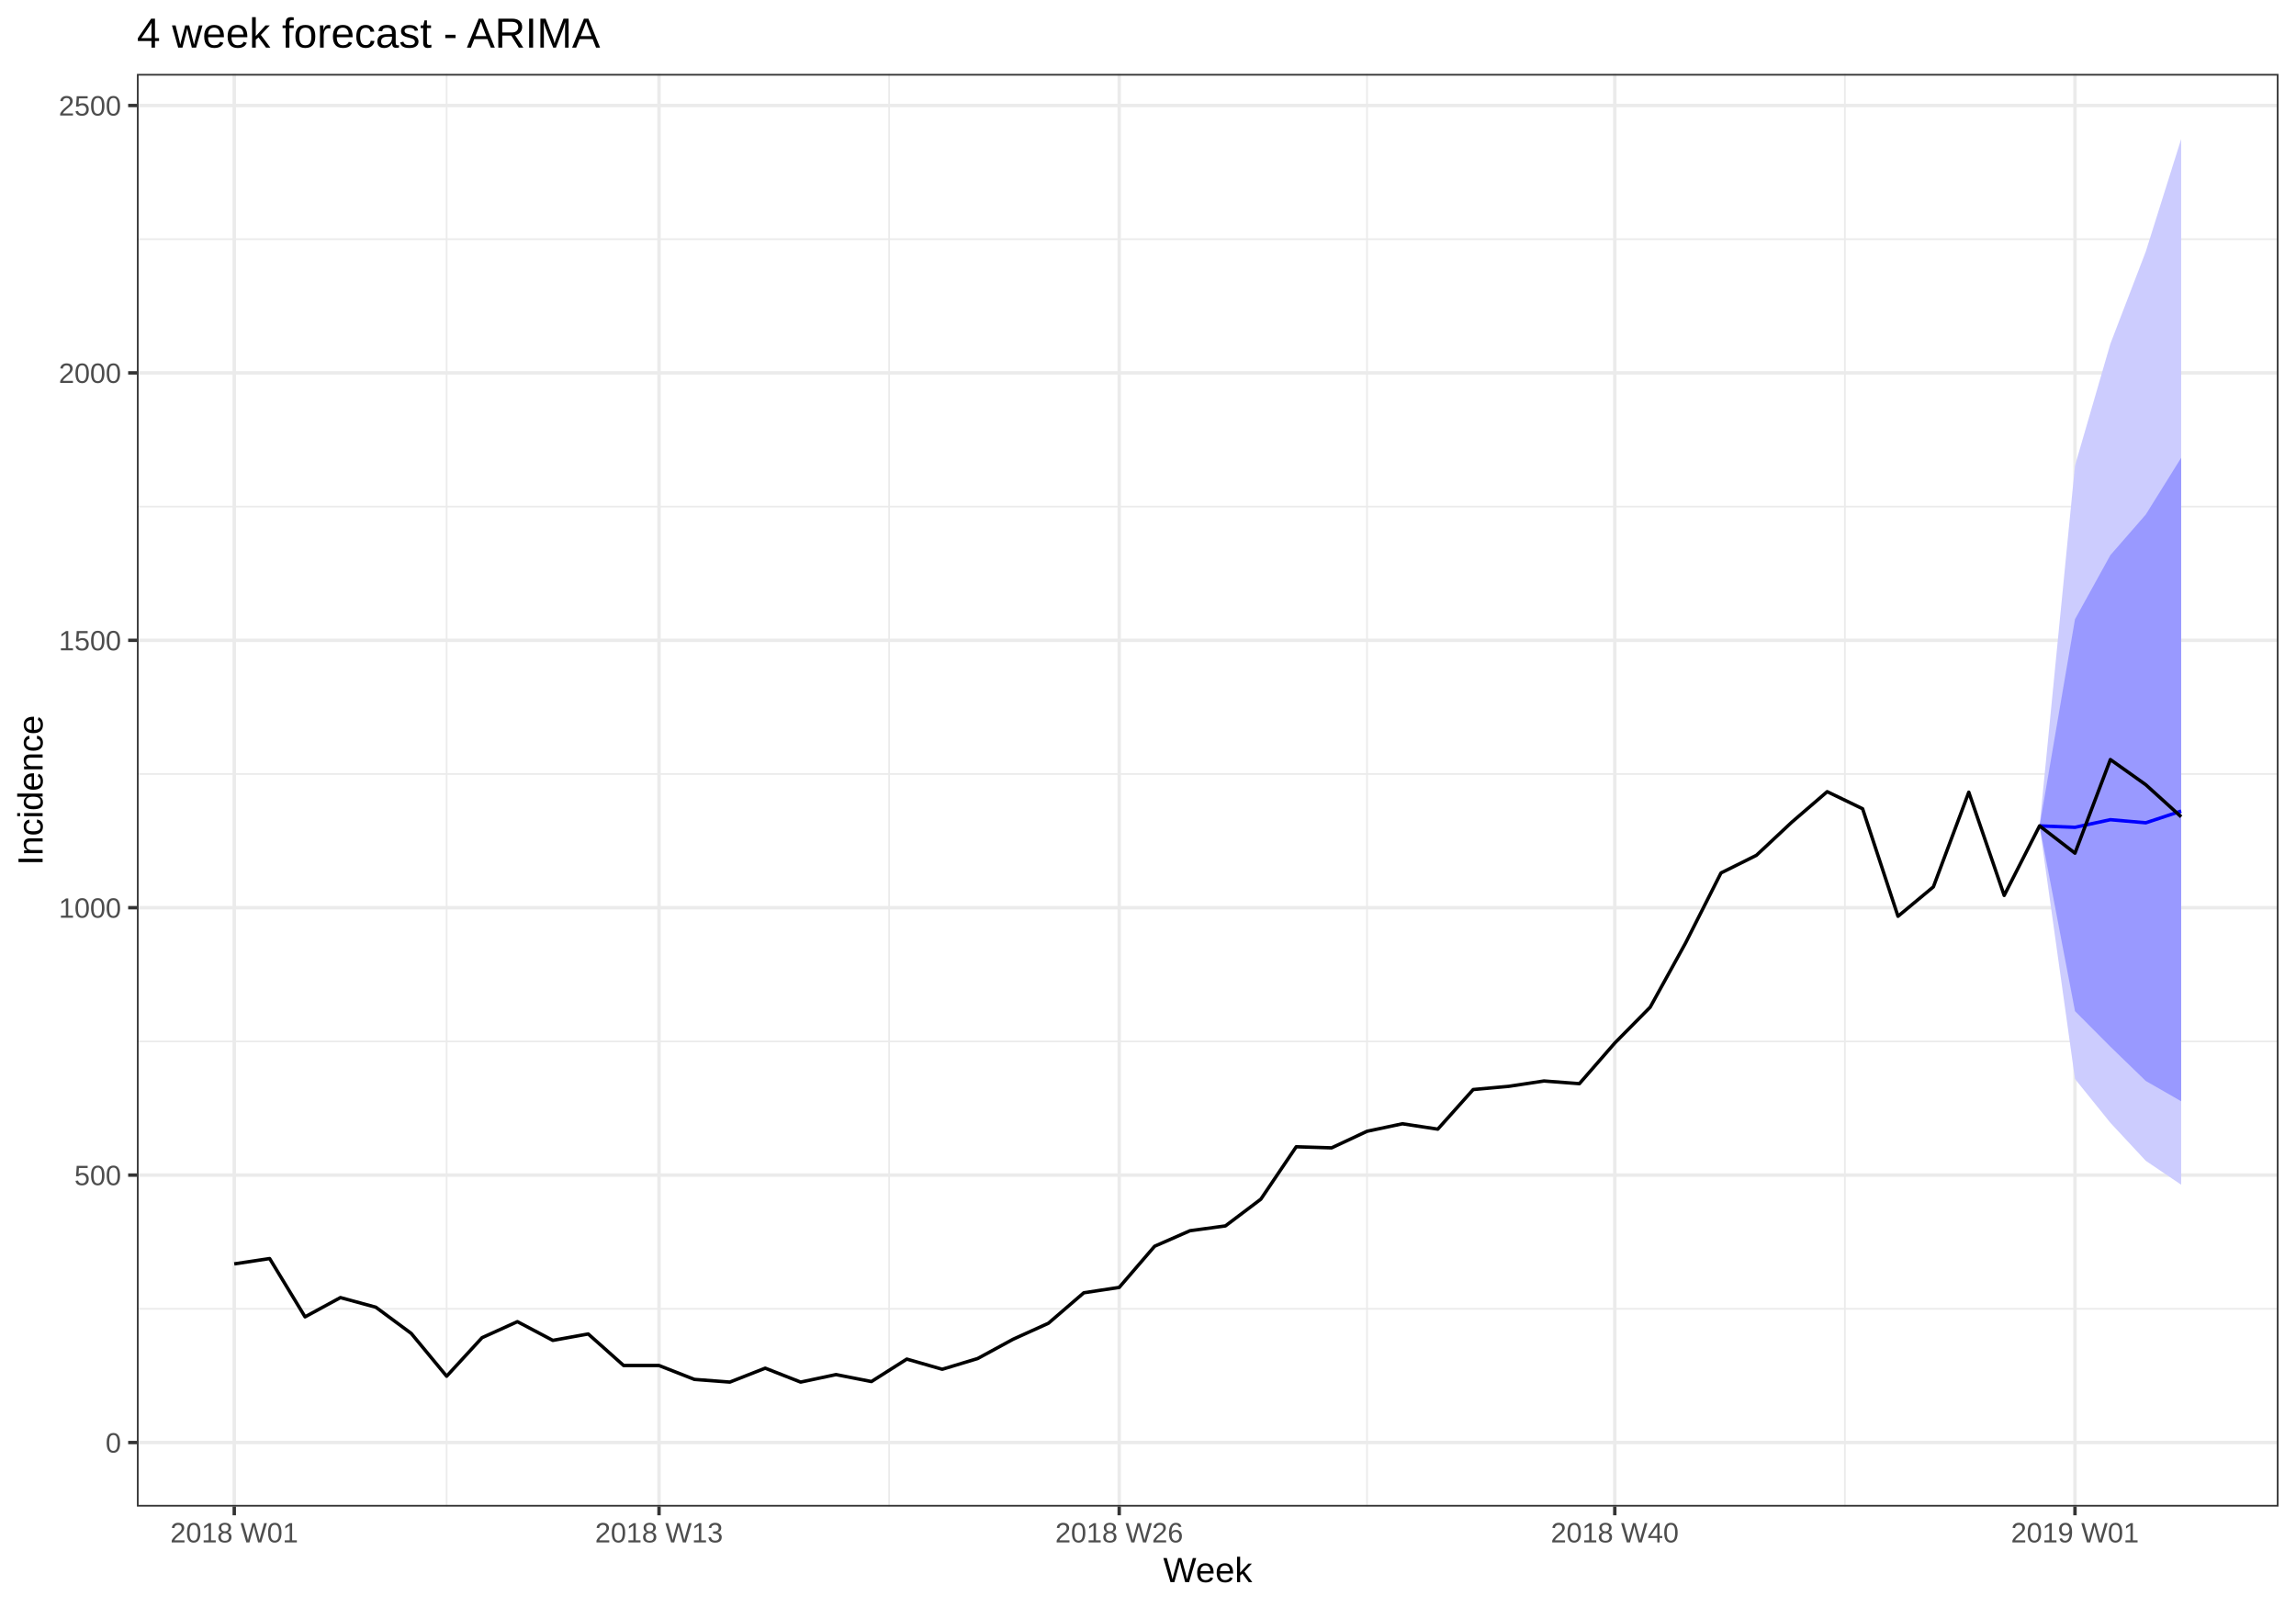
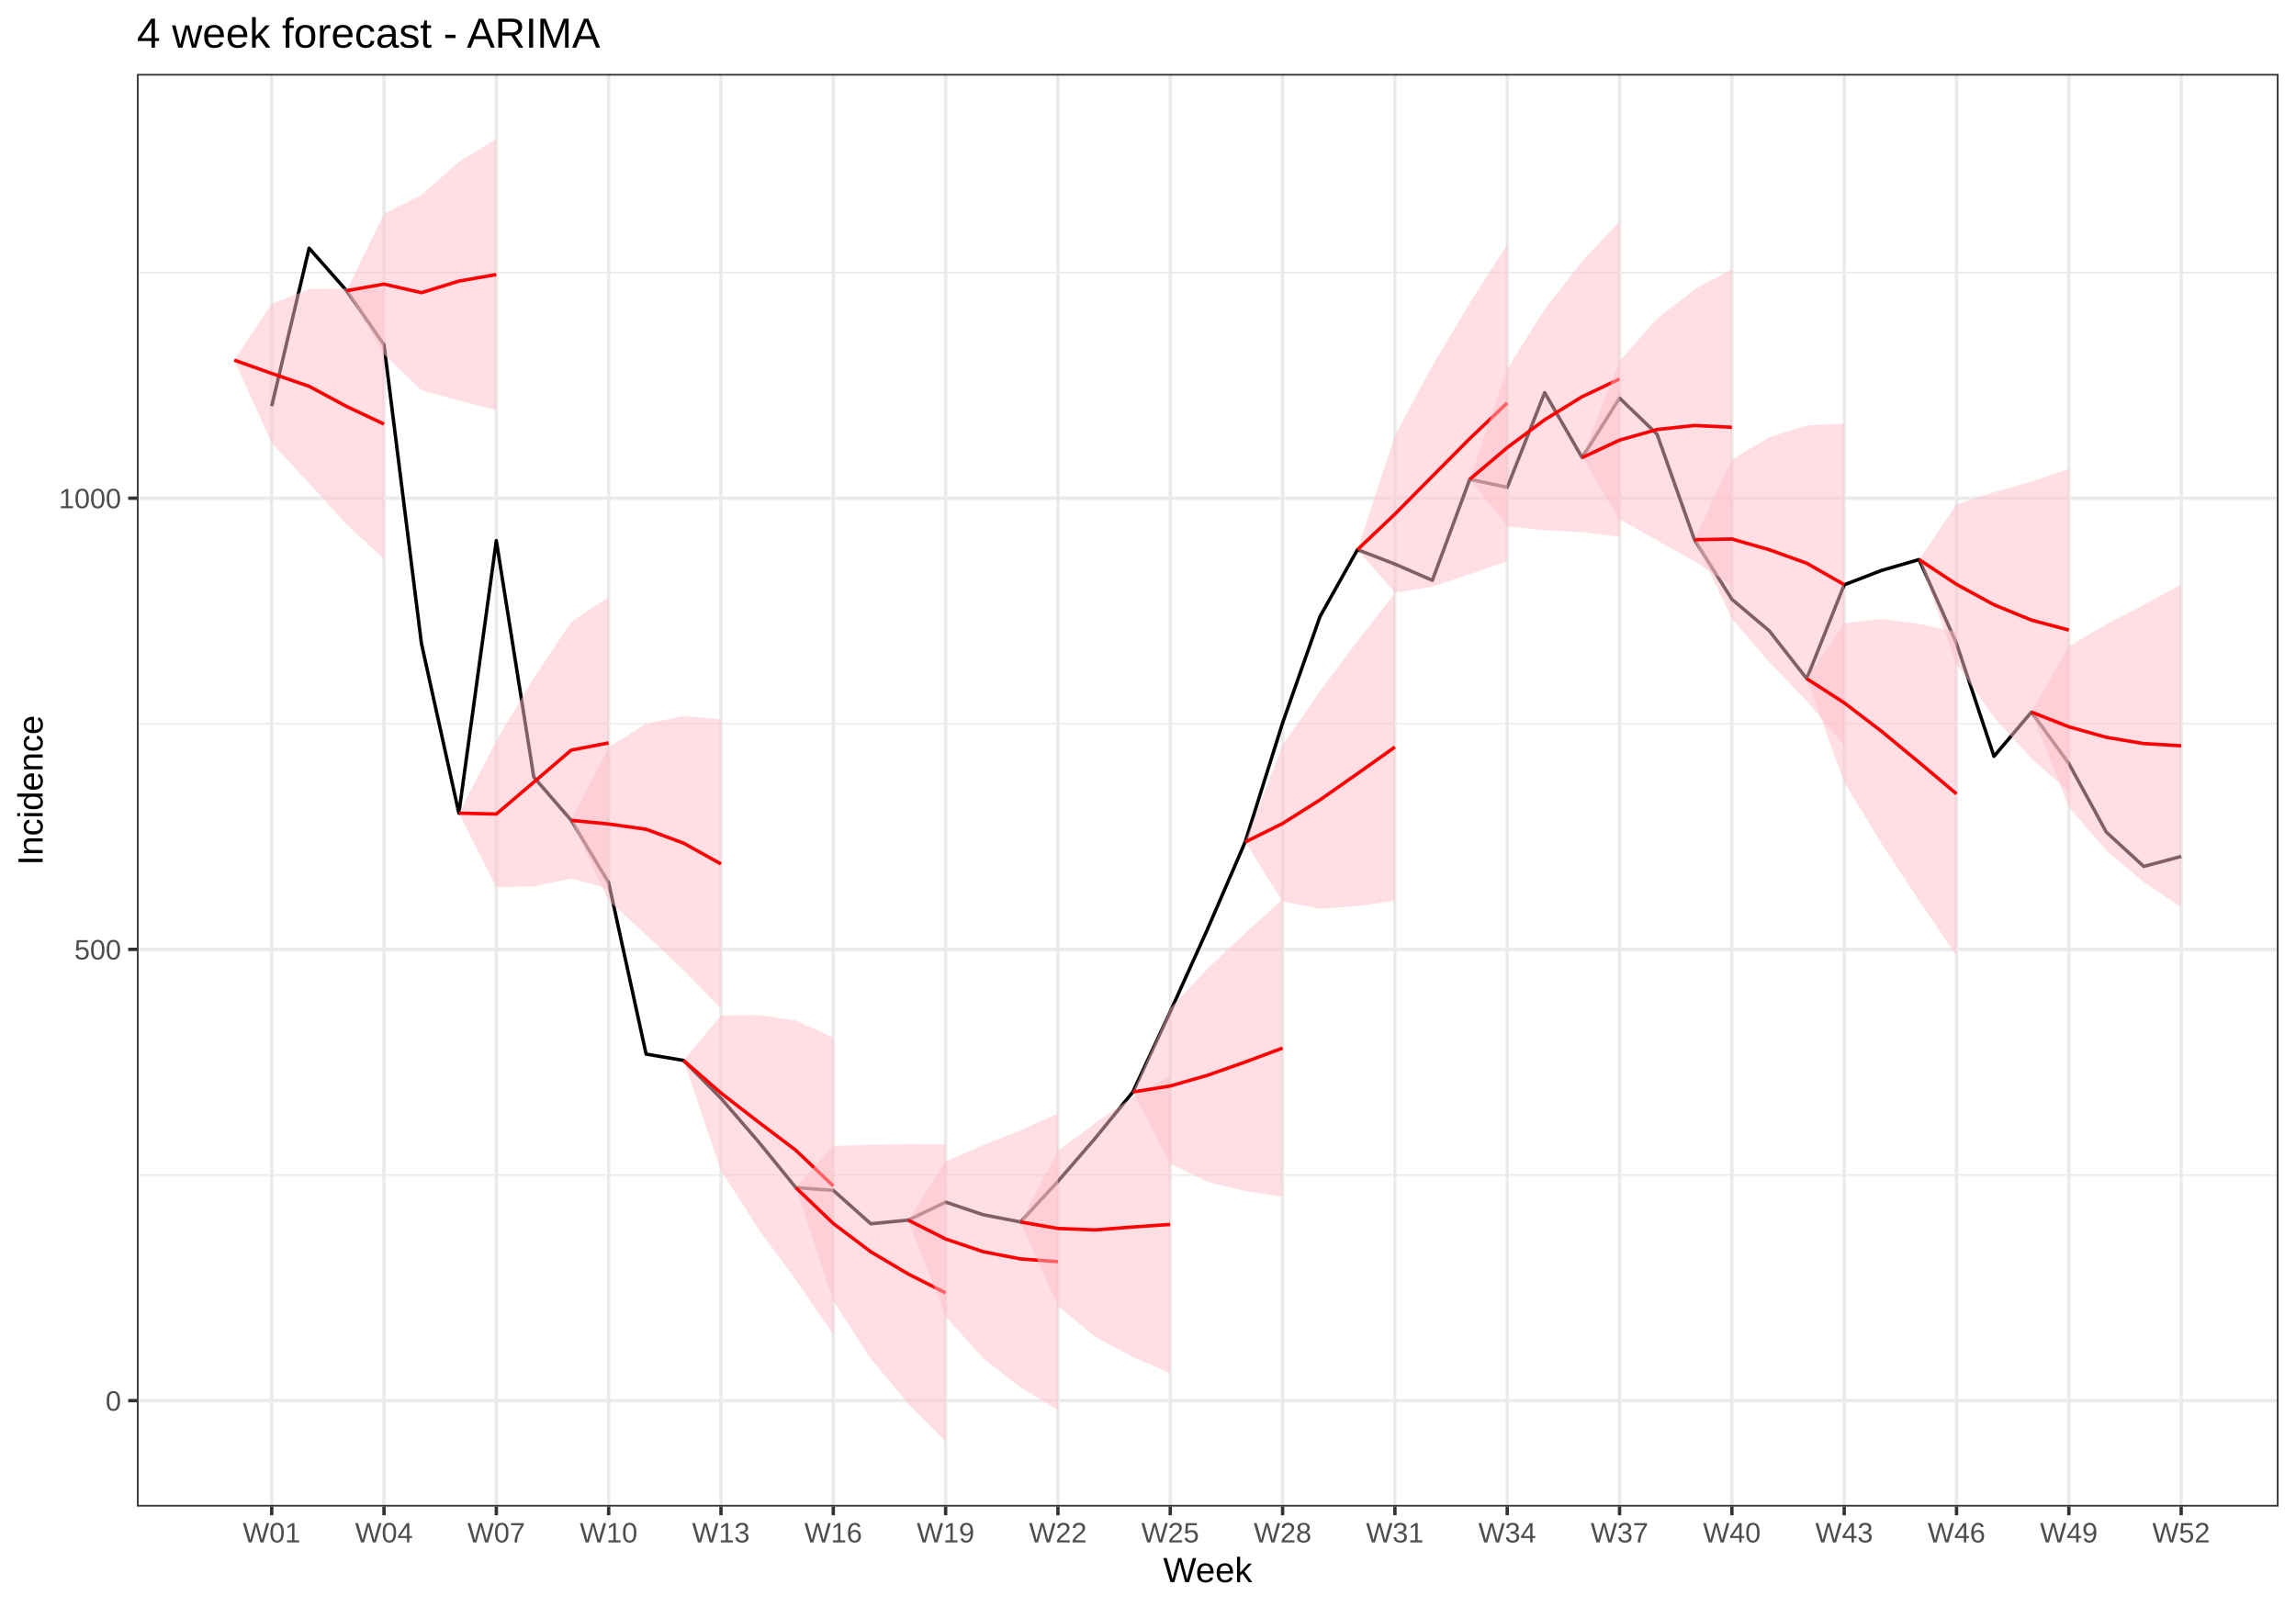
<svg xmlns="http://www.w3.org/2000/svg" class="svglite" width="720.00pt" height="504.00pt" viewBox="0 0 720.00 504.00">
  <defs>
    <style type="text/css">
    .svglite line, .svglite polyline, .svglite polygon, .svglite path, .svglite rect, .svglite circle {
      fill: none;
      stroke: #000000;
      stroke-linecap: round;
      stroke-linejoin: round;
      stroke-miterlimit: 10.00;
    }
    .svglite text {
      white-space: pre;
    }
  </style>
  </defs>
  <rect width="100%" height="100%" style="stroke: none; fill: #FFFFFF;" />
  <defs>
    <clipPath id="cpMC4wMHw3MjAuMDB8MC4wMHw1MDQuMDA=">
      <rect x="0.00" y="0.00" width="720.00" height="504.00" />
    </clipPath>
  </defs>
  <g clip-path="url(#cpMC4wMHw3MjAuMDB8MC4wMHw1MDQuMDA=)">
    <rect x="0.00" y="-0" width="720.00" height="504.00" style="stroke-width: 1.07; stroke: #FFFFFF; fill: #FFFFFF;" />
  </g>
  <defs>
    <clipPath id="cpNDIuOTN8NzE0LjUyfDIzLjE4fDQ3Mi41MA==">
      <rect x="42.93" y="23.18" width="671.59" height="449.33" />
    </clipPath>
  </defs>
  <g clip-path="url(#cpNDIuOTN8NzE0LjUyfDIzLjE4fDQ3Mi41MA==)">
    <rect x="42.93" y="23.18" width="671.59" height="449.33" style="stroke-width: 1.07; stroke: none; fill: #FFFFFF;" />
-     <polyline points="42.93,410.48 714.52,410.48 " style="stroke-width: 0.53; stroke: #EBEBEB; stroke-linecap: butt;" />
-     <polyline points="42.93,326.62 714.52,326.62 " style="stroke-width: 0.53; stroke: #EBEBEB; stroke-linecap: butt;" />
-     <polyline points="42.93,242.75 714.52,242.75 " style="stroke-width: 0.53; stroke: #EBEBEB; stroke-linecap: butt;" />
-     <polyline points="42.93,158.89 714.52,158.89 " style="stroke-width: 0.53; stroke: #EBEBEB; stroke-linecap: butt;" />
-     <polyline points="42.93,75.02 714.52,75.02 " style="stroke-width: 0.53; stroke: #EBEBEB; stroke-linecap: butt;" />
-     <polyline points="140.06,472.50 140.06,23.18 " style="stroke-width: 0.53; stroke: #EBEBEB; stroke-linecap: butt;" />
-     <polyline points="278.82,472.50 278.82,23.18 " style="stroke-width: 0.53; stroke: #EBEBEB; stroke-linecap: butt;" />
-     <polyline points="428.68,472.50 428.68,23.18 " style="stroke-width: 0.53; stroke: #EBEBEB; stroke-linecap: butt;" />
-     <polyline points="578.54,472.50 578.54,23.18 " style="stroke-width: 0.53; stroke: #EBEBEB; stroke-linecap: butt;" />
-     <polyline points="42.93,452.42 714.52,452.42 " style="stroke-width: 1.07; stroke: #EBEBEB; stroke-linecap: butt;" />
-     <polyline points="42.93,368.55 714.52,368.55 " style="stroke-width: 1.07; stroke: #EBEBEB; stroke-linecap: butt;" />
-     <polyline points="42.93,284.68 714.52,284.68 " style="stroke-width: 1.07; stroke: #EBEBEB; stroke-linecap: butt;" />
-     <polyline points="42.93,200.82 714.52,200.82 " style="stroke-width: 1.07; stroke: #EBEBEB; stroke-linecap: butt;" />
-     <polyline points="42.93,116.95 714.52,116.95 " style="stroke-width: 1.07; stroke: #EBEBEB; stroke-linecap: butt;" />
-     <polyline points="42.93,33.09 714.52,33.09 " style="stroke-width: 1.07; stroke: #EBEBEB; stroke-linecap: butt;" />
-     <polyline points="73.46,472.50 73.46,23.18 " style="stroke-width: 1.07; stroke: #EBEBEB; stroke-linecap: butt;" />
-     <polyline points="206.66,472.50 206.66,23.18 " style="stroke-width: 1.07; stroke: #EBEBEB; stroke-linecap: butt;" />
-     <polyline points="350.97,472.50 350.97,23.18 " style="stroke-width: 1.07; stroke: #EBEBEB; stroke-linecap: butt;" />
-     <polyline points="506.38,472.50 506.38,23.18 " style="stroke-width: 1.07; stroke: #EBEBEB; stroke-linecap: butt;" />
-     <polyline points="650.69,472.50 650.69,23.18 " style="stroke-width: 1.07; stroke: #EBEBEB; stroke-linecap: butt;" />
-     <polygon points="639.59,259.02 650.69,146.05 661.79,107.82 672.89,78.91 683.99,43.60 683.99,371.56 672.89,364.06 661.79,352.14 650.69,338.39 639.59,259.02 " style="stroke-width: 0.00; stroke: none; stroke-linecap: butt; fill: #CCCCFE;" />
-     <polyline points="639.59,259.02 650.69,146.05 661.79,107.82 672.89,78.91 683.99,43.60 " style="stroke-width: 1.07; stroke: none; stroke-linecap: butt;" />
-     <polyline points="683.99,371.56 672.89,364.06 661.79,352.14 650.69,338.39 639.59,259.02 " style="stroke-width: 1.07; stroke: none; stroke-linecap: butt;" />
-     <polygon points="639.59,259.02 650.69,194.22 661.79,174.11 672.89,161.38 683.99,143.58 683.99,345.38 672.89,339.02 661.79,328.26 650.69,317.11 639.59,259.02 " style="stroke-width: 0.00; stroke: none; stroke-linecap: butt; fill: #9999FF;" />
-     <polyline points="639.59,259.02 650.69,194.22 661.79,174.11 672.89,161.38 683.99,143.58 " style="stroke-width: 1.07; stroke: none; stroke-linecap: butt;" />
-     <polyline points="683.99,345.38 672.89,339.02 661.79,328.26 650.69,317.11 639.59,259.02 " style="stroke-width: 1.07; stroke: none; stroke-linecap: butt;" />
-     <polyline points="639.59,259.02 650.69,259.47 661.79,257.08 672.89,258.05 683.99,254.38 " style="stroke-width: 1.07; stroke: #0000FF; stroke-linecap: butt;" />
-     <polyline points="73.46,396.39 84.56,394.72 95.66,413.00 106.76,406.96 117.86,409.98 128.96,418.20 140.06,431.62 151.16,419.54 162.26,414.51 173.36,420.38 184.46,418.37 195.56,428.26 206.66,428.26 217.77,432.62 228.87,433.46 239.97,429.10 251.07,433.46 262.17,431.11 273.27,433.29 284.37,426.25 295.47,429.44 306.57,426.08 317.67,420.04 328.77,415.01 339.87,405.45 350.97,403.77 362.07,390.86 373.17,385.99 384.28,384.48 395.38,376.10 406.48,359.66 417.58,360.00 428.68,354.80 439.78,352.45 450.88,354.13 461.98,341.71 473.08,340.71 484.18,339.03 495.28,339.87 506.38,327.12 517.48,315.88 528.58,295.75 539.68,273.78 550.79,268.25 561.89,257.85 572.99,248.29 584.09,253.65 595.19,287.37 606.29,278.14 617.39,248.45 628.49,280.83 639.59,259.02 650.69,267.58 661.79,238.22 672.89,246.11 683.99,256.17 " style="stroke-width: 1.07; stroke-linecap: butt;" />
+     <polyline points="42.93,368.52 714.52,368.52 " style="stroke-width: 0.53; stroke: #EBEBEB; stroke-linecap: butt;" />
+     <polyline points="42.93,227.01 714.52,227.01 " style="stroke-width: 0.53; stroke: #EBEBEB; stroke-linecap: butt;" />
+     <polyline points="42.93,85.50 714.52,85.50 " style="stroke-width: 0.53; stroke: #EBEBEB; stroke-linecap: butt;" />
+     <polyline points="42.93,439.28 714.52,439.28 " style="stroke-width: 1.07; stroke: #EBEBEB; stroke-linecap: butt;" />
+     <polyline points="42.93,297.76 714.52,297.76 " style="stroke-width: 1.07; stroke: #EBEBEB; stroke-linecap: butt;" />
+     <polyline points="42.93,156.25 714.52,156.25 " style="stroke-width: 1.07; stroke: #EBEBEB; stroke-linecap: butt;" />
+     <polyline points="85.20,472.50 85.20,23.18 " style="stroke-width: 1.07; stroke: #EBEBEB; stroke-linecap: butt;" />
+     <polyline points="120.42,472.50 120.42,23.18 " style="stroke-width: 1.07; stroke: #EBEBEB; stroke-linecap: butt;" />
+     <polyline points="155.64,472.50 155.64,23.18 " style="stroke-width: 1.07; stroke: #EBEBEB; stroke-linecap: butt;" />
+     <polyline points="190.87,472.50 190.87,23.18 " style="stroke-width: 1.07; stroke: #EBEBEB; stroke-linecap: butt;" />
+     <polyline points="226.09,472.50 226.09,23.18 " style="stroke-width: 1.07; stroke: #EBEBEB; stroke-linecap: butt;" />
+     <polyline points="261.31,472.50 261.31,23.18 " style="stroke-width: 1.07; stroke: #EBEBEB; stroke-linecap: butt;" />
+     <polyline points="296.54,472.50 296.54,23.18 " style="stroke-width: 1.07; stroke: #EBEBEB; stroke-linecap: butt;" />
+     <polyline points="331.76,472.50 331.76,23.18 " style="stroke-width: 1.07; stroke: #EBEBEB; stroke-linecap: butt;" />
+     <polyline points="366.98,472.50 366.98,23.18 " style="stroke-width: 1.07; stroke: #EBEBEB; stroke-linecap: butt;" />
+     <polyline points="402.21,472.50 402.21,23.18 " style="stroke-width: 1.07; stroke: #EBEBEB; stroke-linecap: butt;" />
+     <polyline points="437.43,472.50 437.43,23.18 " style="stroke-width: 1.07; stroke: #EBEBEB; stroke-linecap: butt;" />
+     <polyline points="472.65,472.50 472.65,23.18 " style="stroke-width: 1.07; stroke: #EBEBEB; stroke-linecap: butt;" />
+     <polyline points="507.88,472.50 507.88,23.18 " style="stroke-width: 1.07; stroke: #EBEBEB; stroke-linecap: butt;" />
+     <polyline points="543.10,472.50 543.10,23.18 " style="stroke-width: 1.07; stroke: #EBEBEB; stroke-linecap: butt;" />
+     <polyline points="578.32,472.50 578.32,23.18 " style="stroke-width: 1.07; stroke: #EBEBEB; stroke-linecap: butt;" />
+     <polyline points="613.55,472.50 613.55,23.18 " style="stroke-width: 1.07; stroke: #EBEBEB; stroke-linecap: butt;" />
+     <polyline points="648.77,472.50 648.77,23.18 " style="stroke-width: 1.07; stroke: #EBEBEB; stroke-linecap: butt;" />
+     <polyline points="683.99,472.50 683.99,23.18 " style="stroke-width: 1.07; stroke: #EBEBEB; stroke-linecap: butt;" />
+     <polyline points="85.20,127.38 96.94,77.85 108.68,91.16 120.42,108.14 132.16,201.82 143.90,255.03 155.64,169.55 167.39,243.71 179.13,257.29 190.87,276.82 202.61,330.59 214.35,332.58 226.09,344.46 237.83,358.05 249.57,372.48 261.31,373.33 273.06,383.80 284.80,382.67 296.54,377.01 308.28,380.97 320.02,383.24 331.76,370.50 343.50,356.92 355.24,342.48 366.98,317.29 378.73,291.25 390.47,264.08 402.21,226.72 413.95,193.33 425.69,172.38 437.43,176.91 449.17,182.01 460.91,150.31 472.65,152.86 484.40,123.14 496.14,143.52 507.88,124.84 519.62,136.16 531.36,169.27 543.10,187.95 554.84,197.86 566.58,212.86 578.32,183.42 590.06,178.89 601.81,175.50 613.55,201.82 625.29,237.20 637.03,223.33 648.77,239.46 660.51,260.97 672.25,271.73 683.99,268.61 " style="stroke-width: 1.07; stroke-linecap: butt;" />
+     <polygon points="73.46,112.95 85.20,95.28 96.94,90.72 108.68,90.48 120.42,90.67 120.42,175.36 108.68,164.46 96.94,151.61 85.20,138.96 73.46,112.95 " style="stroke-width: 0.00; stroke: none; stroke-linecap: butt; fill: #FFC0CB; fill-opacity: 0.50;" />
+     <polyline points="73.46,112.95 85.20,95.28 96.94,90.72 108.68,90.48 120.42,90.67 " style="stroke-width: 1.07; stroke: none; stroke-linecap: butt;" />
+     <polyline points="120.42,175.36 108.68,164.46 96.94,151.61 85.20,138.96 73.46,112.95 " style="stroke-width: 1.07; stroke: none; stroke-linecap: butt;" />
+     <polyline points="73.46,112.95 85.20,117.12 96.94,121.16 108.68,127.47 120.42,133.01 " style="stroke-width: 1.07; stroke: #FF0000; stroke-linecap: butt;" />
+     <polygon points="108.68,91.16 120.42,67.03 132.16,61.15 143.90,50.73 155.64,43.60 155.64,128.60 143.90,125.59 132.16,122.43 120.42,111.17 108.68,91.16 " style="stroke-width: 0.00; stroke: none; stroke-linecap: butt; fill: #FFC0CB; fill-opacity: 0.50;" />
+     <polyline points="108.68,91.16 120.42,67.03 132.16,61.15 143.90,50.73 155.64,43.60 " style="stroke-width: 1.07; stroke: none; stroke-linecap: butt;" />
+     <polyline points="155.64,128.60 143.90,125.59 132.16,122.43 120.42,111.17 108.68,91.16 " style="stroke-width: 1.07; stroke: none; stroke-linecap: butt;" />
+     <polyline points="108.68,91.16 120.42,89.10 132.16,91.79 143.90,88.16 155.64,86.10 " style="stroke-width: 1.07; stroke: #FF0000; stroke-linecap: butt;" />
+     <polygon points="143.90,255.03 155.64,232.33 167.39,212.64 179.13,195.02 190.87,187.25 190.87,278.74 179.13,275.51 167.39,277.97 155.64,278.26 143.90,255.03 " style="stroke-width: 0.00; stroke: none; stroke-linecap: butt; fill: #FFC0CB; fill-opacity: 0.50;" />
+     <polyline points="143.90,255.03 155.64,232.33 167.39,212.64 179.13,195.02 190.87,187.25 " style="stroke-width: 1.07; stroke: none; stroke-linecap: butt;" />
+     <polyline points="190.87,278.74 179.13,275.51 167.39,277.97 155.64,278.26 143.90,255.03 " style="stroke-width: 1.07; stroke: none; stroke-linecap: butt;" />
+     <polyline points="143.90,255.03 155.64,255.30 167.39,245.31 179.13,235.26 190.87,232.99 " style="stroke-width: 1.07; stroke: #FF0000; stroke-linecap: butt;" />
+     <polygon points="179.13,257.29 190.87,234.32 202.61,226.98 214.35,224.57 226.09,225.61 226.09,316.32 214.35,304.30 202.61,293.19 190.87,282.53 179.13,257.29 " style="stroke-width: 0.00; stroke: none; stroke-linecap: butt; fill: #FFC0CB; fill-opacity: 0.50;" />
+     <polyline points="179.13,257.29 190.87,234.32 202.61,226.98 214.35,224.57 226.09,225.61 " style="stroke-width: 1.07; stroke: none; stroke-linecap: butt;" />
+     <polyline points="226.09,316.32 214.35,304.30 202.61,293.19 190.87,282.53 179.13,257.29 " style="stroke-width: 1.07; stroke: none; stroke-linecap: butt;" />
+     <polyline points="179.13,257.29 190.87,258.43 202.61,260.08 214.35,264.43 226.09,270.96 " style="stroke-width: 1.07; stroke: #FF0000; stroke-linecap: butt;" />
+     <polygon points="214.35,332.58 226.09,318.48 237.83,318.35 249.57,320.06 261.31,325.40 261.31,418.51 249.57,401.46 237.83,385.43 226.09,367.12 214.35,332.58 " style="stroke-width: 0.00; stroke: none; stroke-linecap: butt; fill: #FFC0CB; fill-opacity: 0.50;" />
+     <polyline points="214.35,332.58 226.09,318.48 237.83,318.35 249.57,320.06 261.31,325.40 " style="stroke-width: 1.07; stroke: none; stroke-linecap: butt;" />
+     <polyline points="261.31,418.51 249.57,401.46 237.83,385.43 226.09,367.12 214.35,332.58 " style="stroke-width: 1.07; stroke: none; stroke-linecap: butt;" />
+     <polyline points="214.35,332.58 226.09,342.80 237.83,351.89 249.57,360.76 261.31,371.95 " style="stroke-width: 1.07; stroke: #FF0000; stroke-linecap: butt;" />
+     <polygon points="249.57,372.48 261.31,359.40 273.06,359.05 284.80,358.84 296.54,358.89 296.54,452.08 284.80,440.27 273.06,426.14 261.31,408.04 249.57,372.48 " style="stroke-width: 0.00; stroke: none; stroke-linecap: butt; fill: #FFC0CB; fill-opacity: 0.50;" />
+     <polyline points="249.57,372.48 261.31,359.40 273.06,359.05 284.80,358.84 296.54,358.89 " style="stroke-width: 1.07; stroke: none; stroke-linecap: butt;" />
+     <polyline points="296.54,452.08 284.80,440.27 273.06,426.14 261.31,408.04 249.57,372.48 " style="stroke-width: 1.07; stroke: none; stroke-linecap: butt;" />
+     <polyline points="249.57,372.48 261.31,383.72 273.06,392.59 284.80,399.56 296.54,405.49 " style="stroke-width: 1.07; stroke: #FF0000; stroke-linecap: butt;" />
+     <polygon points="284.80,382.67 296.54,364.24 308.28,359.15 320.02,354.51 331.76,349.21 331.76,442.19 320.02,435.15 308.28,425.96 296.54,412.91 284.80,382.67 " style="stroke-width: 0.00; stroke: none; stroke-linecap: butt; fill: #FFC0CB; fill-opacity: 0.50;" />
+     <polyline points="284.80,382.67 296.54,364.24 308.28,359.15 320.02,354.51 331.76,349.21 " style="stroke-width: 1.07; stroke: none; stroke-linecap: butt;" />
+     <polyline points="331.76,442.19 320.02,435.15 308.28,425.96 296.54,412.91 284.80,382.67 " style="stroke-width: 1.07; stroke: none; stroke-linecap: butt;" />
+     <polyline points="284.80,382.67 296.54,388.58 308.28,392.56 320.02,394.83 331.76,395.70 " style="stroke-width: 1.07; stroke: #FF0000; stroke-linecap: butt;" />
+     <polygon points="320.02,383.24 331.76,360.94 343.50,352.16 355.24,344.06 366.98,337.35 366.98,430.68 355.24,425.59 343.50,419.32 331.76,409.64 320.02,383.24 " style="stroke-width: 0.00; stroke: none; stroke-linecap: butt; fill: #FFC0CB; fill-opacity: 0.50;" />
+     <polyline points="320.02,383.24 331.76,360.94 343.50,352.16 355.24,344.06 366.98,337.35 " style="stroke-width: 1.07; stroke: none; stroke-linecap: butt;" />
+     <polyline points="366.98,430.68 355.24,425.59 343.50,419.32 331.76,409.64 320.02,383.24 " style="stroke-width: 1.07; stroke: none; stroke-linecap: butt;" />
+     <polyline points="320.02,383.24 331.76,385.29 343.50,385.74 355.24,384.82 366.98,384.02 " style="stroke-width: 1.07; stroke: #FF0000; stroke-linecap: butt;" />
+     <polygon points="355.24,342.48 366.98,316.20 378.73,303.74 390.47,292.64 402.21,282.05 402.21,375.38 390.47,373.51 378.73,370.71 366.98,364.97 355.24,342.48 " style="stroke-width: 0.00; stroke: none; stroke-linecap: butt; fill: #FFC0CB; fill-opacity: 0.50;" />
+     <polyline points="355.24,342.48 366.98,316.20 378.73,303.74 390.47,292.64 402.21,282.05 " style="stroke-width: 1.07; stroke: none; stroke-linecap: butt;" />
+     <polyline points="402.21,375.38 390.47,373.51 378.73,370.71 366.98,364.97 355.24,342.48 " style="stroke-width: 1.07; stroke: none; stroke-linecap: butt;" />
+     <polyline points="355.24,342.48 366.98,340.59 378.73,337.22 390.47,333.08 402.21,328.71 " style="stroke-width: 1.07; stroke: #FF0000; stroke-linecap: butt;" />
+     <polygon points="390.47,264.08 402.21,233.75 413.95,216.74 425.69,201.07 437.43,186.06 437.43,282.49 425.69,284.18 413.95,284.96 402.21,282.78 390.47,264.08 " style="stroke-width: 0.00; stroke: none; stroke-linecap: butt; fill: #FFC0CB; fill-opacity: 0.50;" />
+     <polyline points="390.47,264.08 402.21,233.75 413.95,216.74 425.69,201.07 437.43,186.06 " style="stroke-width: 1.07; stroke: none; stroke-linecap: butt;" />
+     <polyline points="437.43,282.49 425.69,284.18 413.95,284.96 402.21,282.78 390.47,264.08 " style="stroke-width: 1.07; stroke: none; stroke-linecap: butt;" />
+     <polyline points="390.47,264.08 402.21,258.27 413.95,250.85 425.69,242.63 437.43,234.28 " style="stroke-width: 1.07; stroke: #FF0000; stroke-linecap: butt;" />
+     <polygon points="425.69,172.38 437.43,136.58 449.17,114.73 460.91,95.01 472.65,76.74 472.65,176.01 460.91,180.07 449.17,184.00 437.43,185.87 425.69,172.38 " style="stroke-width: 0.00; stroke: none; stroke-linecap: butt; fill: #FFC0CB; fill-opacity: 0.50;" />
+     <polyline points="425.69,172.38 437.43,136.58 449.17,114.73 460.91,95.01 472.65,76.74 " style="stroke-width: 1.07; stroke: none; stroke-linecap: butt;" />
+     <polyline points="472.65,176.01 460.91,180.07 449.17,184.00 437.43,185.87 425.69,172.38 " style="stroke-width: 1.07; stroke: none; stroke-linecap: butt;" />
+     <polyline points="425.69,172.38 437.43,161.23 449.17,149.37 460.91,137.54 472.65,126.37 " style="stroke-width: 1.07; stroke: #FF0000; stroke-linecap: butt;" />
+     <polygon points="460.91,150.31 472.65,115.66 484.40,96.99 496.14,81.95 507.88,69.39 507.88,168.33 496.14,166.87 484.40,166.29 472.65,165.09 460.91,150.31 " style="stroke-width: 0.00; stroke: none; stroke-linecap: butt; fill: #FFC0CB; fill-opacity: 0.50;" />
+     <polyline points="460.91,150.31 472.65,115.66 484.40,96.99 496.14,81.95 507.88,69.39 " style="stroke-width: 1.07; stroke: none; stroke-linecap: butt;" />
+     <polyline points="507.88,168.33 496.14,166.87 484.40,166.29 472.65,165.09 460.91,150.31 " style="stroke-width: 1.07; stroke: none; stroke-linecap: butt;" />
+     <polyline points="460.91,150.31 472.65,140.38 484.40,131.64 496.14,124.41 507.88,118.86 " style="stroke-width: 1.07; stroke: #FF0000; stroke-linecap: butt;" />
+     <polygon points="496.14,143.52 507.88,113.21 519.62,99.92 531.36,90.81 543.10,84.36 543.10,183.65 531.36,176.07 519.62,169.50 507.88,162.85 496.14,143.52 " style="stroke-width: 0.00; stroke: none; stroke-linecap: butt; fill: #FFC0CB; fill-opacity: 0.50;" />
+     <polyline points="496.14,143.52 507.88,113.21 519.62,99.92 531.36,90.81 543.10,84.36 " style="stroke-width: 1.07; stroke: none; stroke-linecap: butt;" />
+     <polyline points="543.10,183.65 531.36,176.07 519.62,169.50 507.88,162.85 496.14,143.52 " style="stroke-width: 1.07; stroke: none; stroke-linecap: butt;" />
+     <polyline points="496.14,143.52 507.88,138.03 519.62,134.71 531.36,133.44 543.10,134.01 " style="stroke-width: 1.07; stroke: #FF0000; stroke-linecap: butt;" />
+     <polygon points="531.36,169.27 543.10,144.11 554.84,137.12 566.58,133.43 578.32,132.86 578.32,233.86 566.58,219.87 554.84,207.72 543.10,194.00 531.36,169.27 " style="stroke-width: 0.00; stroke: none; stroke-linecap: butt; fill: #FFC0CB; fill-opacity: 0.50;" />
+     <polyline points="531.36,169.27 543.10,144.11 554.84,137.12 566.58,133.43 578.32,132.86 " style="stroke-width: 1.07; stroke: none; stroke-linecap: butt;" />
+     <polyline points="578.32,233.86 566.58,219.87 554.84,207.72 543.10,194.00 531.36,169.27 " style="stroke-width: 1.07; stroke: none; stroke-linecap: butt;" />
+     <polyline points="531.36,169.27 543.10,169.05 554.84,172.42 566.58,176.65 578.32,183.36 " style="stroke-width: 1.07; stroke: #FF0000; stroke-linecap: butt;" />
+     <polygon points="566.58,212.86 578.32,195.45 590.06,194.13 601.81,195.68 613.55,198.20 613.55,299.75 601.81,282.53 590.06,264.63 578.32,245.39 566.58,212.86 " style="stroke-width: 0.00; stroke: none; stroke-linecap: butt; fill: #FFC0CB; fill-opacity: 0.50;" />
+     <polyline points="566.58,212.86 578.32,195.45 590.06,194.13 601.81,195.68 613.55,198.20 " style="stroke-width: 1.07; stroke: none; stroke-linecap: butt;" />
+     <polyline points="613.55,299.75 601.81,282.53 590.06,264.63 578.32,245.39 566.58,212.86 " style="stroke-width: 1.07; stroke: none; stroke-linecap: butt;" />
+     <polyline points="566.58,212.86 578.32,220.42 590.06,229.38 601.81,239.10 613.55,248.98 " style="stroke-width: 1.07; stroke: #FF0000; stroke-linecap: butt;" />
+     <polygon points="601.81,175.50 613.55,158.17 625.29,154.33 637.03,151.06 648.77,146.99 648.77,248.24 637.03,237.90 625.29,225.01 613.55,208.37 601.81,175.50 " style="stroke-width: 0.00; stroke: none; stroke-linecap: butt; fill: #FFC0CB; fill-opacity: 0.50;" />
+     <polyline points="601.81,175.50 613.55,158.17 625.29,154.33 637.03,151.06 648.77,146.99 " style="stroke-width: 1.07; stroke: none; stroke-linecap: butt;" />
+     <polyline points="648.77,248.24 637.03,237.90 625.29,225.01 613.55,208.37 601.81,175.50 " style="stroke-width: 1.07; stroke: none; stroke-linecap: butt;" />
+     <polyline points="601.81,175.50 613.55,183.27 625.29,189.67 637.03,194.48 648.77,197.61 " style="stroke-width: 1.07; stroke: #FF0000; stroke-linecap: butt;" />
+     <polygon points="637.03,223.33 648.77,202.72 660.51,195.80 672.25,189.73 683.99,183.23 683.99,284.56 672.25,276.70 660.51,266.69 648.77,253.16 637.03,223.33 " style="stroke-width: 0.00; stroke: none; stroke-linecap: butt; fill: #FFC0CB; fill-opacity: 0.50;" />
+     <polyline points="637.03,223.33 648.77,202.72 660.51,195.80 672.25,189.73 683.99,183.23 " style="stroke-width: 1.07; stroke: none; stroke-linecap: butt;" />
+     <polyline points="683.99,284.56 672.25,276.70 660.51,266.69 648.77,253.16 637.03,223.33 " style="stroke-width: 1.07; stroke: none; stroke-linecap: butt;" />
+     <polyline points="637.03,223.33 648.77,227.94 660.51,231.24 672.25,233.21 683.99,233.90 " style="stroke-width: 1.07; stroke: #FF0000; stroke-linecap: butt;" />
    <rect x="42.93" y="23.18" width="671.59" height="449.33" style="stroke-width: 1.07; stroke: #333333;" />
  </g>
  <g clip-path="url(#cpMC4wMHw3MjAuMDB8MC4wMHw1MDQuMDA=)">
-     <text x="38.00" y="455.57" text-anchor="end" style="font-size: 8.80px;fill: #4D4D4D; font-family: &quot;Arial&quot;;" textLength="4.90px" lengthAdjust="spacingAndGlyphs">0</text>
-     <text x="38.00" y="371.70" text-anchor="end" style="font-size: 8.80px;fill: #4D4D4D; font-family: &quot;Arial&quot;;" textLength="14.69px" lengthAdjust="spacingAndGlyphs">500</text>
-     <text x="38.00" y="287.83" text-anchor="end" style="font-size: 8.80px;fill: #4D4D4D; font-family: &quot;Arial&quot;;" textLength="19.58px" lengthAdjust="spacingAndGlyphs">1000</text>
-     <text x="38.00" y="203.97" text-anchor="end" style="font-size: 8.80px;fill: #4D4D4D; font-family: &quot;Arial&quot;;" textLength="19.58px" lengthAdjust="spacingAndGlyphs">1500</text>
-     <text x="38.00" y="120.10" text-anchor="end" style="font-size: 8.80px;fill: #4D4D4D; font-family: &quot;Arial&quot;;" textLength="19.58px" lengthAdjust="spacingAndGlyphs">2000</text>
-     <text x="38.00" y="36.24" text-anchor="end" style="font-size: 8.80px;fill: #4D4D4D; font-family: &quot;Arial&quot;;" textLength="19.58px" lengthAdjust="spacingAndGlyphs">2500</text>
-     <polyline points="40.19,452.42 42.93,452.42 " style="stroke-width: 1.07; stroke: #333333; stroke-linecap: butt;" />
-     <polyline points="40.19,368.55 42.93,368.55 " style="stroke-width: 1.07; stroke: #333333; stroke-linecap: butt;" />
-     <polyline points="40.19,284.68 42.93,284.68 " style="stroke-width: 1.07; stroke: #333333; stroke-linecap: butt;" />
-     <polyline points="40.19,200.82 42.93,200.82 " style="stroke-width: 1.07; stroke: #333333; stroke-linecap: butt;" />
-     <polyline points="40.19,116.95 42.93,116.95 " style="stroke-width: 1.07; stroke: #333333; stroke-linecap: butt;" />
-     <polyline points="40.19,33.09 42.93,33.09 " style="stroke-width: 1.07; stroke: #333333; stroke-linecap: butt;" />
-     <polyline points="73.46,475.24 73.46,472.50 " style="stroke-width: 1.07; stroke: #333333; stroke-linecap: butt;" />
-     <polyline points="206.66,475.24 206.66,472.50 " style="stroke-width: 1.07; stroke: #333333; stroke-linecap: butt;" />
-     <polyline points="350.97,475.24 350.97,472.50 " style="stroke-width: 1.07; stroke: #333333; stroke-linecap: butt;" />
-     <polyline points="506.38,475.24 506.38,472.50 " style="stroke-width: 1.07; stroke: #333333; stroke-linecap: butt;" />
-     <polyline points="650.69,475.24 650.69,472.50 " style="stroke-width: 1.07; stroke: #333333; stroke-linecap: butt;" />
-     <text x="73.46" y="483.74" text-anchor="middle" style="font-size: 8.80px;fill: #4D4D4D; font-family: &quot;Arial&quot;;" textLength="40.13px" lengthAdjust="spacingAndGlyphs">2018 W01</text>
-     <text x="206.66" y="483.74" text-anchor="middle" style="font-size: 8.80px;fill: #4D4D4D; font-family: &quot;Arial&quot;;" textLength="40.13px" lengthAdjust="spacingAndGlyphs">2018 W13</text>
-     <text x="350.97" y="483.74" text-anchor="middle" style="font-size: 8.80px;fill: #4D4D4D; font-family: &quot;Arial&quot;;" textLength="40.13px" lengthAdjust="spacingAndGlyphs">2018 W26</text>
-     <text x="506.38" y="483.74" text-anchor="middle" style="font-size: 8.80px;fill: #4D4D4D; font-family: &quot;Arial&quot;;" textLength="40.13px" lengthAdjust="spacingAndGlyphs">2018 W40</text>
-     <text x="650.69" y="483.74" text-anchor="middle" style="font-size: 8.80px;fill: #4D4D4D; font-family: &quot;Arial&quot;;" textLength="40.13px" lengthAdjust="spacingAndGlyphs">2019 W01</text>
+     <text x="38.00" y="442.43" text-anchor="end" style="font-size: 8.80px;fill: #4D4D4D; font-family: &quot;Arial&quot;;" textLength="4.90px" lengthAdjust="spacingAndGlyphs">0</text>
+     <text x="38.00" y="300.91" text-anchor="end" style="font-size: 8.80px;fill: #4D4D4D; font-family: &quot;Arial&quot;;" textLength="14.69px" lengthAdjust="spacingAndGlyphs">500</text>
+     <text x="38.00" y="159.40" text-anchor="end" style="font-size: 8.80px;fill: #4D4D4D; font-family: &quot;Arial&quot;;" textLength="19.58px" lengthAdjust="spacingAndGlyphs">1000</text>
+     <polyline points="40.19,439.28 42.93,439.28 " style="stroke-width: 1.07; stroke: #333333; stroke-linecap: butt;" />
+     <polyline points="40.19,297.76 42.93,297.76 " style="stroke-width: 1.07; stroke: #333333; stroke-linecap: butt;" />
+     <polyline points="40.19,156.25 42.93,156.25 " style="stroke-width: 1.07; stroke: #333333; stroke-linecap: butt;" />
+     <polyline points="85.20,475.24 85.20,472.50 " style="stroke-width: 1.07; stroke: #333333; stroke-linecap: butt;" />
+     <polyline points="120.42,475.24 120.42,472.50 " style="stroke-width: 1.07; stroke: #333333; stroke-linecap: butt;" />
+     <polyline points="155.64,475.24 155.64,472.50 " style="stroke-width: 1.07; stroke: #333333; stroke-linecap: butt;" />
+     <polyline points="190.87,475.24 190.87,472.50 " style="stroke-width: 1.07; stroke: #333333; stroke-linecap: butt;" />
+     <polyline points="226.09,475.24 226.09,472.50 " style="stroke-width: 1.07; stroke: #333333; stroke-linecap: butt;" />
+     <polyline points="261.31,475.24 261.31,472.50 " style="stroke-width: 1.07; stroke: #333333; stroke-linecap: butt;" />
+     <polyline points="296.54,475.24 296.54,472.50 " style="stroke-width: 1.07; stroke: #333333; stroke-linecap: butt;" />
+     <polyline points="331.76,475.24 331.76,472.50 " style="stroke-width: 1.07; stroke: #333333; stroke-linecap: butt;" />
+     <polyline points="366.98,475.24 366.98,472.50 " style="stroke-width: 1.07; stroke: #333333; stroke-linecap: butt;" />
+     <polyline points="402.21,475.24 402.21,472.50 " style="stroke-width: 1.07; stroke: #333333; stroke-linecap: butt;" />
+     <polyline points="437.43,475.24 437.43,472.50 " style="stroke-width: 1.07; stroke: #333333; stroke-linecap: butt;" />
+     <polyline points="472.65,475.24 472.65,472.50 " style="stroke-width: 1.07; stroke: #333333; stroke-linecap: butt;" />
+     <polyline points="507.88,475.24 507.88,472.50 " style="stroke-width: 1.07; stroke: #333333; stroke-linecap: butt;" />
+     <polyline points="543.10,475.24 543.10,472.50 " style="stroke-width: 1.07; stroke: #333333; stroke-linecap: butt;" />
+     <polyline points="578.32,475.24 578.32,472.50 " style="stroke-width: 1.07; stroke: #333333; stroke-linecap: butt;" />
+     <polyline points="613.55,475.24 613.55,472.50 " style="stroke-width: 1.07; stroke: #333333; stroke-linecap: butt;" />
+     <polyline points="648.77,475.24 648.77,472.50 " style="stroke-width: 1.07; stroke: #333333; stroke-linecap: butt;" />
+     <polyline points="683.99,475.24 683.99,472.50 " style="stroke-width: 1.07; stroke: #333333; stroke-linecap: butt;" />
+     <text x="85.20" y="483.74" text-anchor="middle" style="font-size: 8.80px;fill: #4D4D4D; font-family: &quot;Arial&quot;;" textLength="18.09px" lengthAdjust="spacingAndGlyphs">W01</text>
+     <text x="120.42" y="483.74" text-anchor="middle" style="font-size: 8.80px;fill: #4D4D4D; font-family: &quot;Arial&quot;;" textLength="18.09px" lengthAdjust="spacingAndGlyphs">W04</text>
+     <text x="155.64" y="483.74" text-anchor="middle" style="font-size: 8.80px;fill: #4D4D4D; font-family: &quot;Arial&quot;;" textLength="18.09px" lengthAdjust="spacingAndGlyphs">W07</text>
+     <text x="190.87" y="483.74" text-anchor="middle" style="font-size: 8.80px;fill: #4D4D4D; font-family: &quot;Arial&quot;;" textLength="18.09px" lengthAdjust="spacingAndGlyphs">W10</text>
+     <text x="226.09" y="483.74" text-anchor="middle" style="font-size: 8.80px;fill: #4D4D4D; font-family: &quot;Arial&quot;;" textLength="18.09px" lengthAdjust="spacingAndGlyphs">W13</text>
+     <text x="261.31" y="483.74" text-anchor="middle" style="font-size: 8.80px;fill: #4D4D4D; font-family: &quot;Arial&quot;;" textLength="18.09px" lengthAdjust="spacingAndGlyphs">W16</text>
+     <text x="296.54" y="483.74" text-anchor="middle" style="font-size: 8.80px;fill: #4D4D4D; font-family: &quot;Arial&quot;;" textLength="18.09px" lengthAdjust="spacingAndGlyphs">W19</text>
+     <text x="331.76" y="483.74" text-anchor="middle" style="font-size: 8.80px;fill: #4D4D4D; font-family: &quot;Arial&quot;;" textLength="18.09px" lengthAdjust="spacingAndGlyphs">W22</text>
+     <text x="366.98" y="483.74" text-anchor="middle" style="font-size: 8.80px;fill: #4D4D4D; font-family: &quot;Arial&quot;;" textLength="18.09px" lengthAdjust="spacingAndGlyphs">W25</text>
+     <text x="402.21" y="483.74" text-anchor="middle" style="font-size: 8.80px;fill: #4D4D4D; font-family: &quot;Arial&quot;;" textLength="18.09px" lengthAdjust="spacingAndGlyphs">W28</text>
+     <text x="437.43" y="483.74" text-anchor="middle" style="font-size: 8.80px;fill: #4D4D4D; font-family: &quot;Arial&quot;;" textLength="18.09px" lengthAdjust="spacingAndGlyphs">W31</text>
+     <text x="472.65" y="483.74" text-anchor="middle" style="font-size: 8.80px;fill: #4D4D4D; font-family: &quot;Arial&quot;;" textLength="18.09px" lengthAdjust="spacingAndGlyphs">W34</text>
+     <text x="507.88" y="483.74" text-anchor="middle" style="font-size: 8.80px;fill: #4D4D4D; font-family: &quot;Arial&quot;;" textLength="18.09px" lengthAdjust="spacingAndGlyphs">W37</text>
+     <text x="543.10" y="483.74" text-anchor="middle" style="font-size: 8.80px;fill: #4D4D4D; font-family: &quot;Arial&quot;;" textLength="18.09px" lengthAdjust="spacingAndGlyphs">W40</text>
+     <text x="578.32" y="483.74" text-anchor="middle" style="font-size: 8.80px;fill: #4D4D4D; font-family: &quot;Arial&quot;;" textLength="18.09px" lengthAdjust="spacingAndGlyphs">W43</text>
+     <text x="613.55" y="483.74" text-anchor="middle" style="font-size: 8.80px;fill: #4D4D4D; font-family: &quot;Arial&quot;;" textLength="18.09px" lengthAdjust="spacingAndGlyphs">W46</text>
+     <text x="648.77" y="483.74" text-anchor="middle" style="font-size: 8.80px;fill: #4D4D4D; font-family: &quot;Arial&quot;;" textLength="18.09px" lengthAdjust="spacingAndGlyphs">W49</text>
+     <text x="683.99" y="483.74" text-anchor="middle" style="font-size: 8.80px;fill: #4D4D4D; font-family: &quot;Arial&quot;;" textLength="18.09px" lengthAdjust="spacingAndGlyphs">W52</text>
    <text x="378.73" y="496.20" text-anchor="middle" style="font-size: 11.00px; font-family: &quot;Arial&quot;;" textLength="27.92px" lengthAdjust="spacingAndGlyphs">Week</text>
    <text transform="translate(13.36,247.84) rotate(-90)" text-anchor="middle" style="font-size: 11.00px; font-family: &quot;Arial&quot;;" textLength="47.10px" lengthAdjust="spacingAndGlyphs">Incidence</text>
    <text x="42.93" y="14.93" style="font-size: 13.20px; font-family: &quot;Arial&quot;;" textLength="145.15px" lengthAdjust="spacingAndGlyphs">4 week forecast - ARIMA</text>
  </g>
</svg>
